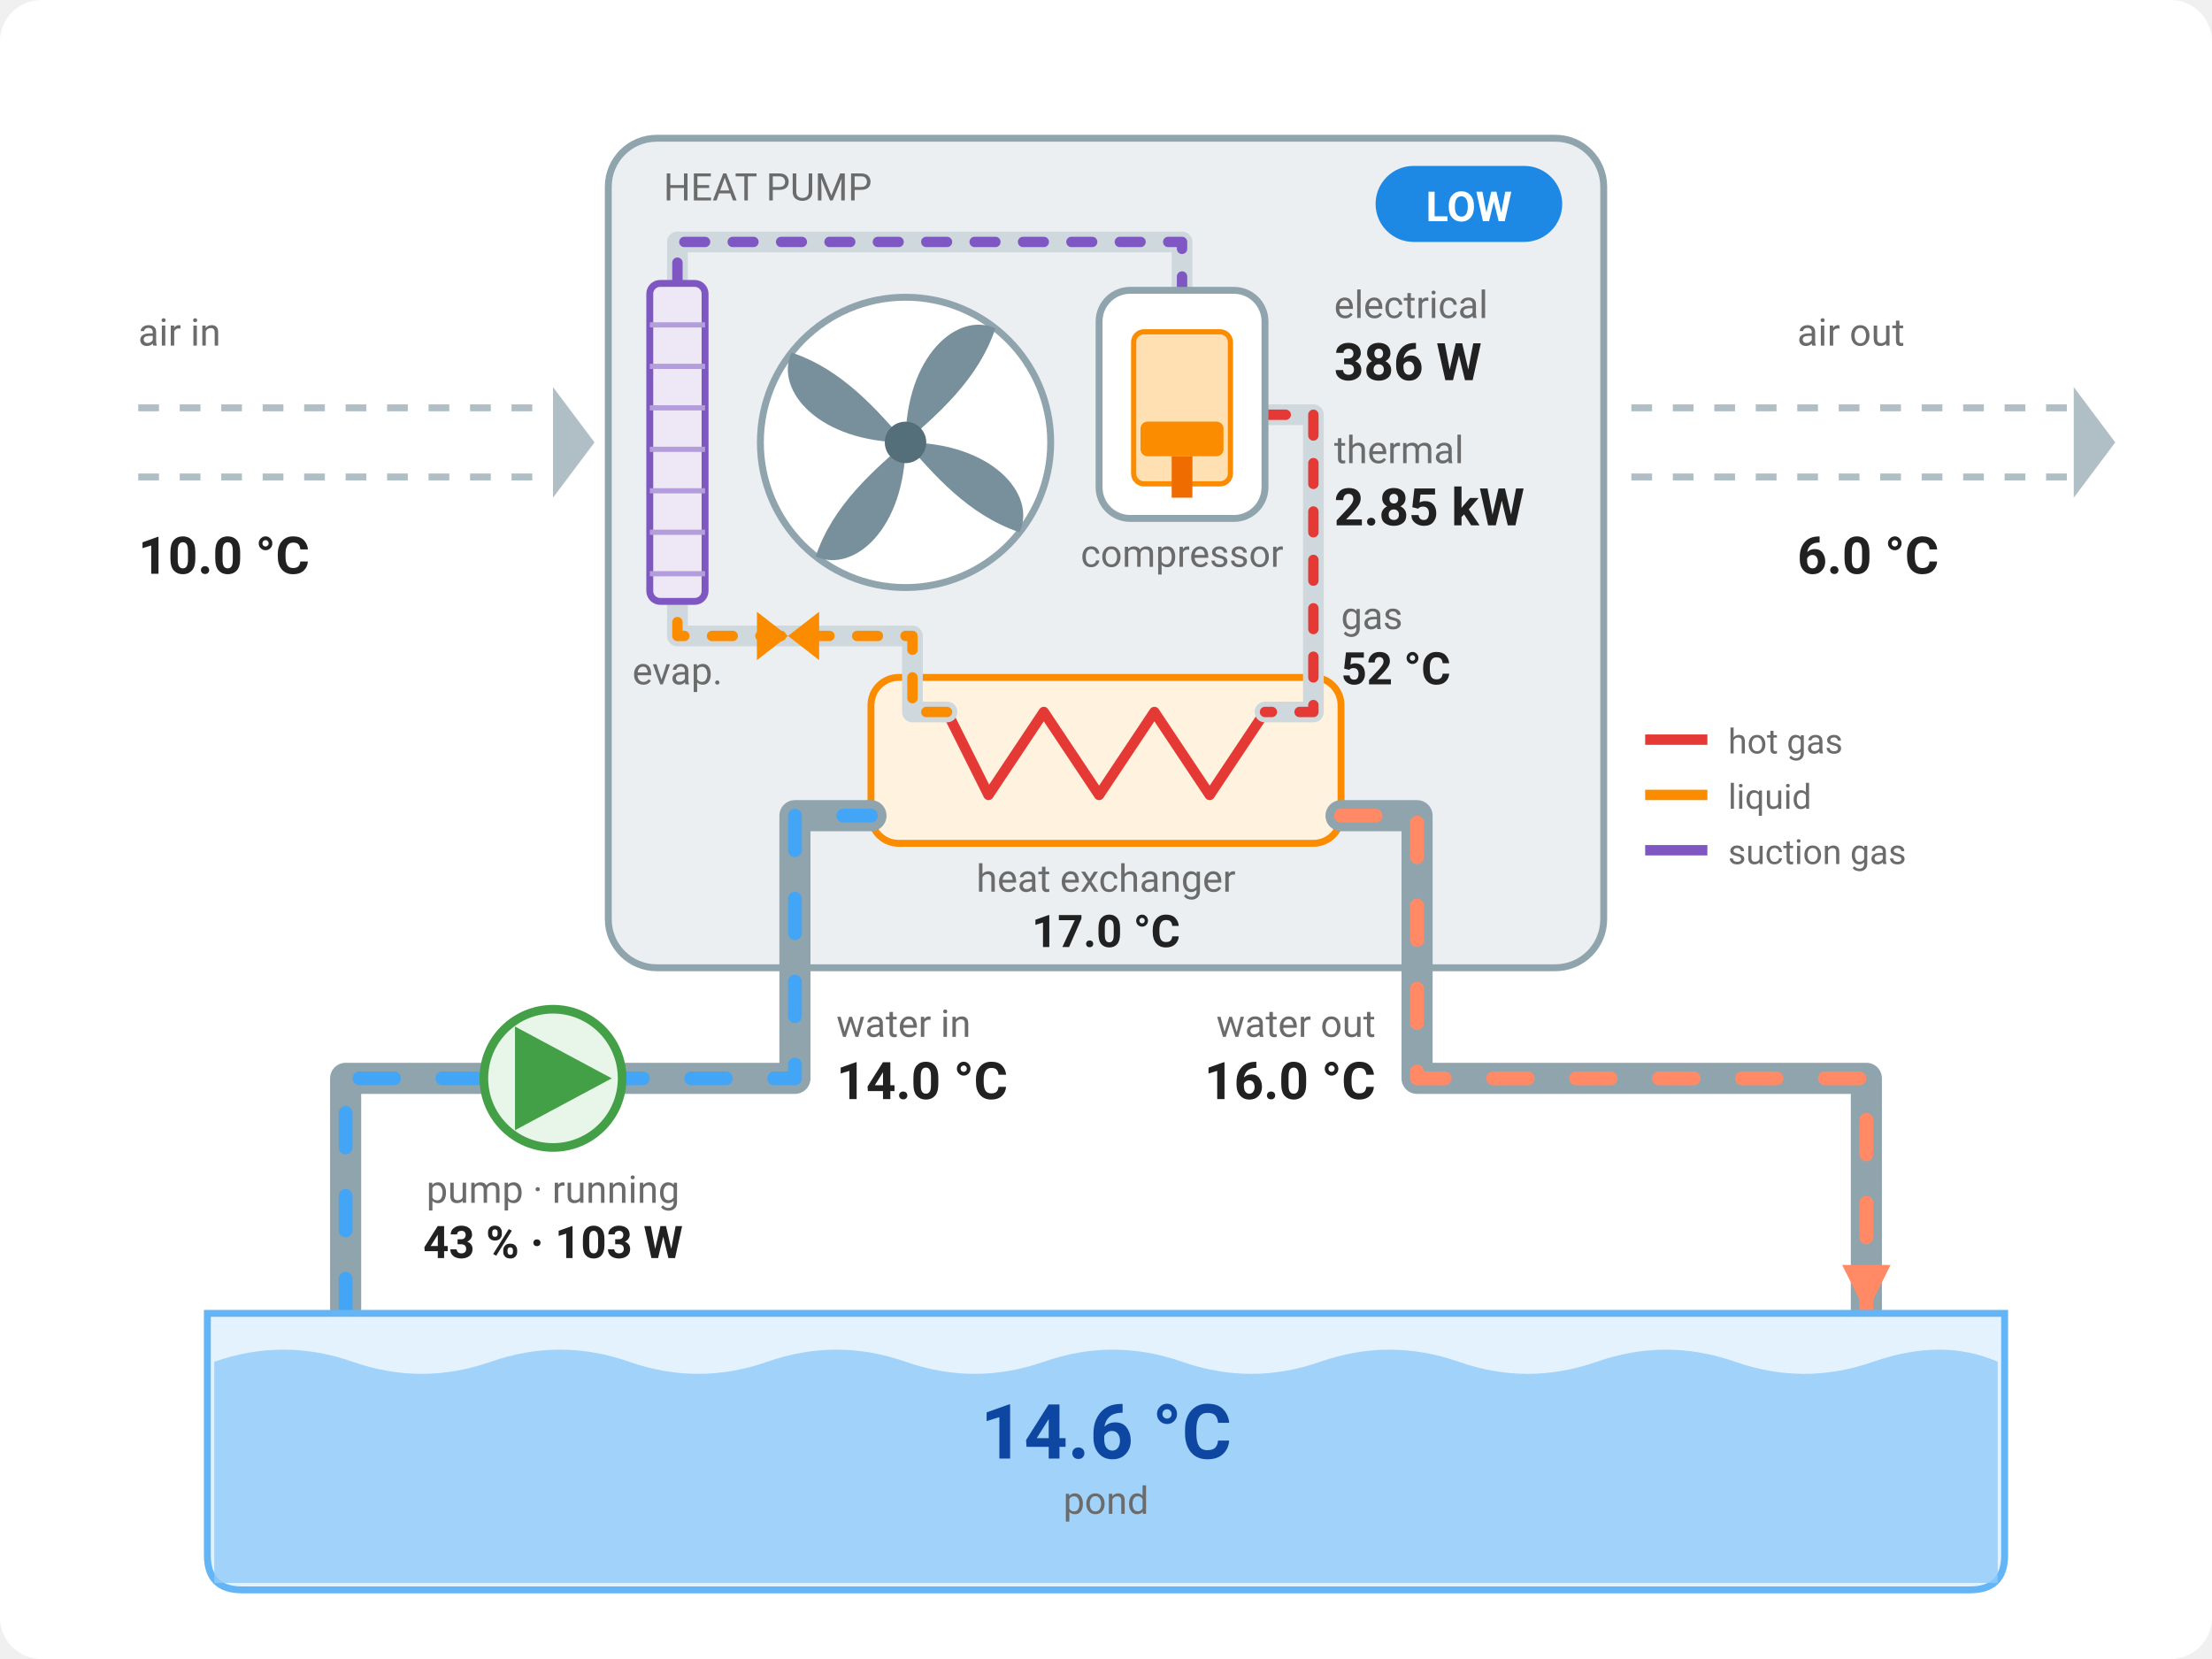
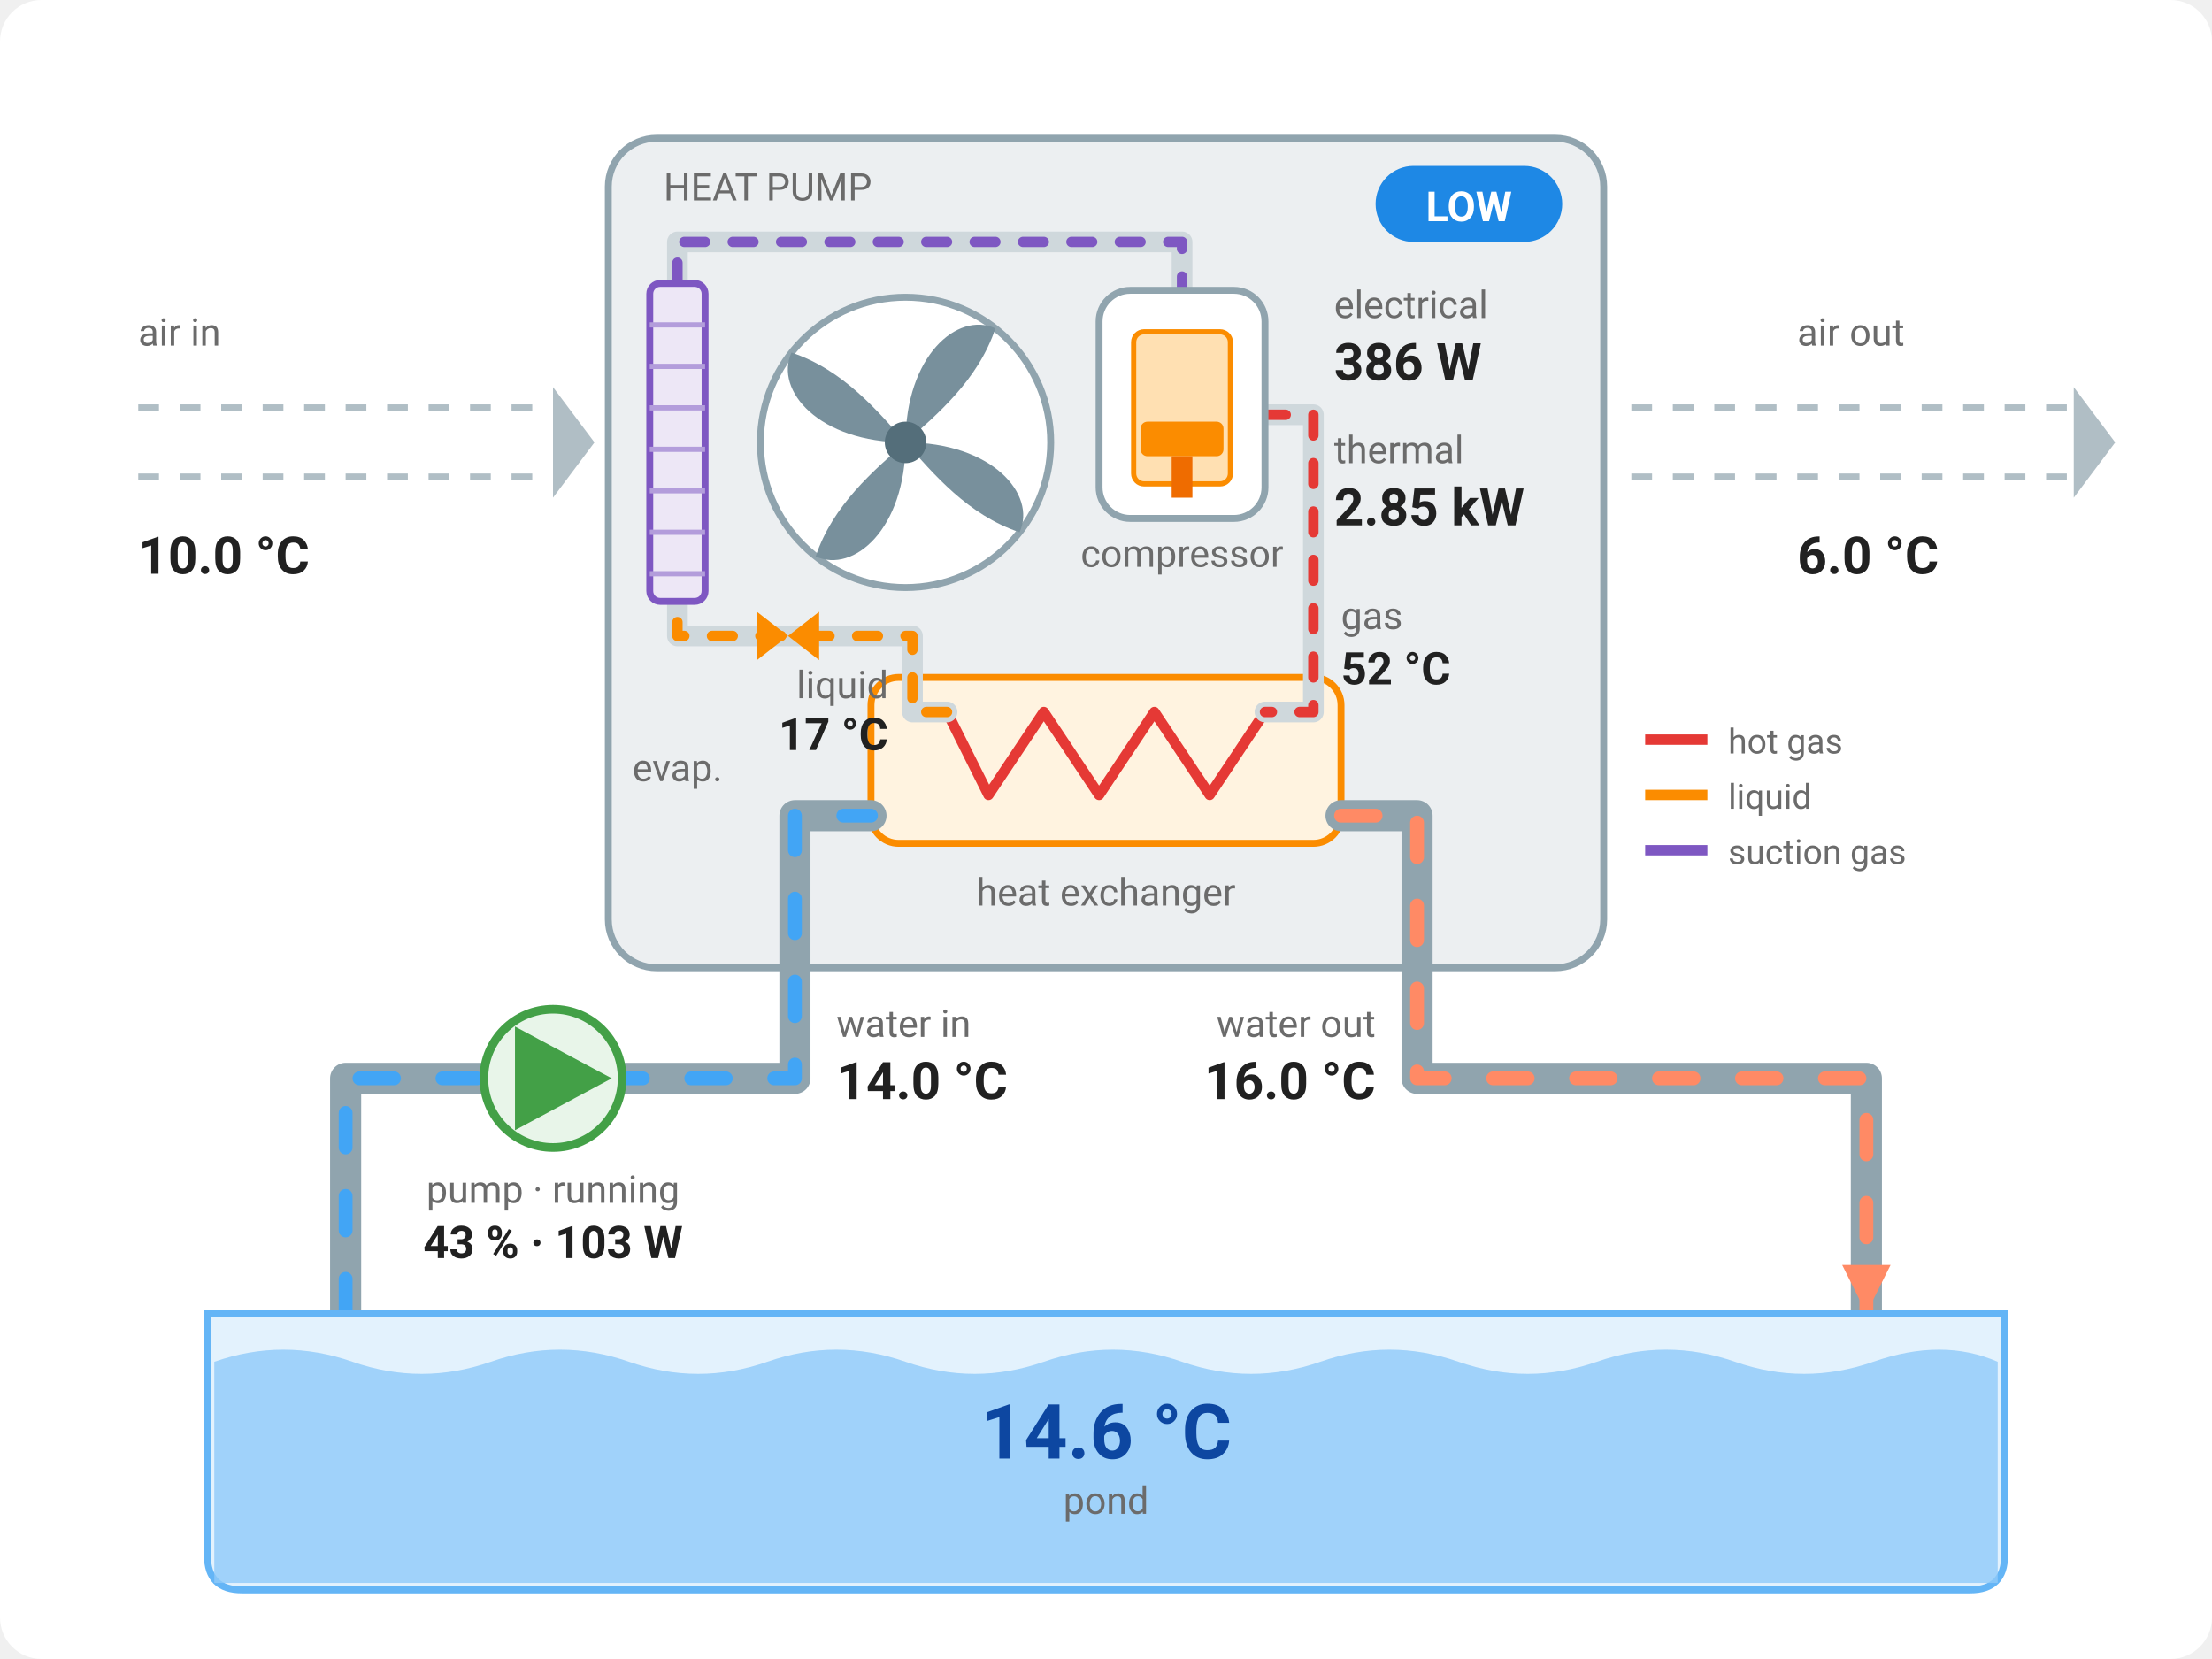
<svg xmlns="http://www.w3.org/2000/svg" viewBox="0 0 640 480" width="640" height="480" font-family="Roboto, 'Segoe UI', Helvetica, Arial, sans-serif">
  <style>
    .bg { fill: #ffffff; }
    .value { font-size: 15px; font-weight: 600; fill: #212121; }
    .small { font-size: 13px; font-weight: 600; fill: #212121; }
    .label { font-size: 11px; fill: #6b6b6b; }
    .housing { fill: #eceff1; stroke: #90a4ae; stroke-width: 2; }
    .pipe { fill: none; stroke: #90a4ae; stroke-width: 9; stroke-linecap: round; stroke-linejoin: round; }
    .flow { fill: none; stroke-width: 4; stroke-linecap: round; stroke-linejoin: round; stroke-dasharray: 10 14; animation: flow 1.2s linear infinite; }
    .cold { stroke: #42a5f5; }
    .warm { stroke: #ff8a65; }
    .air { fill: none; stroke: #b0bec5; stroke-width: 2; stroke-dasharray: 6 6; animation: flow 1.6s linear infinite; }
    /* refrigerant circuit */
    .rpipe { fill: none; stroke: #cfd8dc; stroke-width: 6; stroke-linecap: round; stroke-linejoin: round; }
    .rflow { fill: none; stroke-width: 3; stroke-linecap: round; stroke-linejoin: round; stroke-dasharray: 6 8; animation: flow 0.9s linear infinite; }
    .hotgas { stroke: #e53935; }
    .liquid { stroke: #fb8c00; }
    .suction { stroke: #7e57c2; }
    .fan { transform-origin: 262px 128px; animation: spin 0.9s linear infinite; }
    .piston { animation: pump 0.6s ease-in-out infinite; }
    .hx { fill: #fff3e0; stroke: #fb8c00; stroke-width: 2; }
    .coil { fill: none; stroke: #e53935; stroke-width: 3; stroke-linejoin: round; }
    .pump-running .pumpbody { fill: #e8f5e9; stroke: #43a047; stroke-width: 2.5; }
    .pump-running .pumptri { fill: #43a047; }
    .badge { fill: #1e88e5; }
    @keyframes flow { to { stroke-dashoffset: -48; } }
    @keyframes spin { to { transform: rotate(360deg); } }
    @keyframes pump { 0%,100% { transform: translateY(0); } 50% { transform: translateY(-14px); } }
    @media (prefers-reduced-motion: reduce) { .flow, .air, .fan, .piston, .rflow { animation: none; } }
  </style>
  <rect class="bg" width="640" height="480" rx="12" />
  <path class="air" d="M40 118 H160" />
  <path class="air" d="M40 138 H160" />
  <polygon points="160,112 172,128 160,144" fill="#b0bec5" />
  <text x="40" y="100" class="label">air in</text>
  <text x="40" y="166" class="value">10.0 °C</text>
  <path class="air" d="M472 118 H600" />
  <path class="air" d="M472 138 H600" />
  <polygon points="600,112 612,128 600,144" fill="#b0bec5" />
  <text x="520" y="100" class="label">air out</text>
  <text x="520" y="166" class="value">6.0 °C</text>
  <rect class="housing" x="176" y="40" width="288" height="240" rx="14" />
  <text x="192" y="58" class="label">HEAT PUMP</text>
  <rect class="hx" x="252" y="196" width="136" height="48" rx="8" />
  <polyline class="coil" points="366,206 350,230 334,206 318,230 302,206 286,230 274,206" />
-   <text x="320" y="258" class="label" text-anchor="middle">heat exchanger</text>
-   <text x="320" y="274" class="small" text-anchor="middle">17.0 °C</text>
+   <text x="320" y="262" class="label" text-anchor="middle">heat exchanger</text>
  <path class="rpipe" d="M196 82 V70 H342 V84" />
  <path class="rflow suction" d="M196 82 V70 H342 V84" />
  <path class="rpipe" d="M366 120 H380 V206 H366" />
  <path class="rflow hotgas" d="M366 120 H380 V206 H366" />
  <path class="rpipe" d="M274 206 H264 V184 H196 V174" />
  <path class="rflow liquid" d="M274 206 H264 V184 H196 V174" />
+   <text x="257" y="202" class="label" fill="#e65100" text-anchor="end">liquid</text>
+   <text x="257" y="217" class="small" fill="#e65100" text-anchor="end">17 °C</text>
  <g transform="translate(228 184)">
    <polygon points="-9,-7 -9,7 0,0" fill="#fb8c00" />
    <polygon points="9,-7 9,7 0,0" fill="#fb8c00" />
  </g>
  <rect x="188" y="82" width="16" height="92" rx="3" fill="#ede7f6" stroke="#7e57c2" stroke-width="2" />
  <path d="M188 94 H204 M188 106 H204 M188 118 H204 M188 130 H204 M188 142 H204 M188 154 H204 M188 166 H204" stroke="#b39ddb" stroke-width="1.5" />
-   <text x="196" y="198" class="label" text-anchor="middle">evap.</text>
+   <text x="196" y="226" class="label" text-anchor="middle">evap.</text>
  <circle cx="262" cy="128" r="42" fill="#ffffff" stroke="#90a4ae" stroke-width="2" />
  <g class="fan">
    <path d="M262 128 C262 103 277 90 288 95 C283 110 271 120 262 128 Z" fill="#78909c" />
    <path d="M262 128 C287 128 300 143 295 154 C280 149 270 137 262 128 Z" fill="#78909c" />
    <path d="M262 128 C262 153 247 166 236 161 C241 146 253 136 262 128 Z" fill="#78909c" />
    <path d="M262 128 C237 128 224 113 229 102 C244 107 254 119 262 128 Z" fill="#78909c" />
    <circle cx="262" cy="128" r="6" fill="#546e7a" />
  </g>
  <rect x="318" y="84" width="48" height="66" rx="9" fill="#ffffff" stroke="#90a4ae" stroke-width="2" />
  <rect x="328" y="96" width="28" height="44" rx="3" fill="#ffe0b2" stroke="#fb8c00" stroke-width="1.5" />
  <g class="piston">
    <rect x="330" y="122" width="24" height="10" rx="2" fill="#fb8c00" />
    <rect x="339" y="132" width="6" height="12" fill="#ef6c00" />
  </g>
  <text x="342" y="164" class="label" text-anchor="middle">compressor</text>
  <text x="388" y="182" class="label">gas</text>
  <text x="388" y="198" class="small" fill="#c62828">52 °C</text>
  <rect class="badge" x="398" y="48" width="54" height="22" rx="11" />
  <text x="425" y="64" font-size="12" font-weight="700" fill="#ffffff" text-anchor="middle">LOW</text>
  <text x="386" y="92" class="label">electrical</text>
  <text x="386" y="110" class="value">386 W</text>
  <text x="386" y="134" class="label">thermal</text>
  <text x="386" y="152" class="value">2.85 kW</text>
  <path class="pipe" d="M100 380 V312 H230 V236 H252" />
  <path class="flow cold" d="M100 380 V312 H230 V236 H252" />
  <path class="pipe" d="M388 236 H410 V312 H540 V380" />
  <path class="flow warm" d="M388 236 H410 V312 H540 V380" />
  <polygon points="533,366 547,366 540,380" fill="#ff8a65" />
  <text x="242" y="300" class="label">water in</text>
  <text x="242" y="318" class="value">14.0 °C</text>
  <text x="398" y="300" class="label" text-anchor="end">water out</text>
  <text x="398" y="318" class="value" text-anchor="end">16.0 °C</text>
  <g class="pump-running" transform="translate(160 312)">
    <circle class="pumpbody" r="20" />
    <polygon class="pumptri" points="-11,-15 -11,15 17,0" />
  </g>
  <text x="160" y="348" class="label" text-anchor="middle">pump · running</text>
  <text x="160" y="364" font-size="13" font-weight="600" fill="#212121" text-anchor="middle">43 % · 103 W</text>
  <g transform="translate(476 214)" font-size="10" fill="#6b6b6b">
    <line x1="0" y1="0" x2="18" y2="0" stroke="#e53935" stroke-width="3" />
    <text x="24" y="4">hot gas</text>
    <line x1="0" y1="16" x2="18" y2="16" stroke="#fb8c00" stroke-width="3" />
    <text x="24" y="20">liquid</text>
    <line x1="0" y1="32" x2="18" y2="32" stroke="#7e57c2" stroke-width="3" />
    <text x="24" y="36">suction gas</text>
  </g>
  <path d="M60 380 H580 V450 Q580 460 570 460 H70 Q60 460 60 450 Z" fill="#e3f2fd" stroke="#64b5f6" stroke-width="2" />
  <path d="M62 394 q20 -7 40 0 t40 0 t40 0 t40 0 t40 0 t40 0 t40 0 t40 0 t40 0 t40 0 t40 0 t40 0 t36 0 V458 H62 Z" fill="#90caf9" opacity=".8" />
  <text x="320" y="438" class="label" text-anchor="middle">pond</text>
  <text x="320" y="422" font-size="22" font-weight="700" fill="#0d47a1" text-anchor="middle">14.6 °C</text>
</svg>
